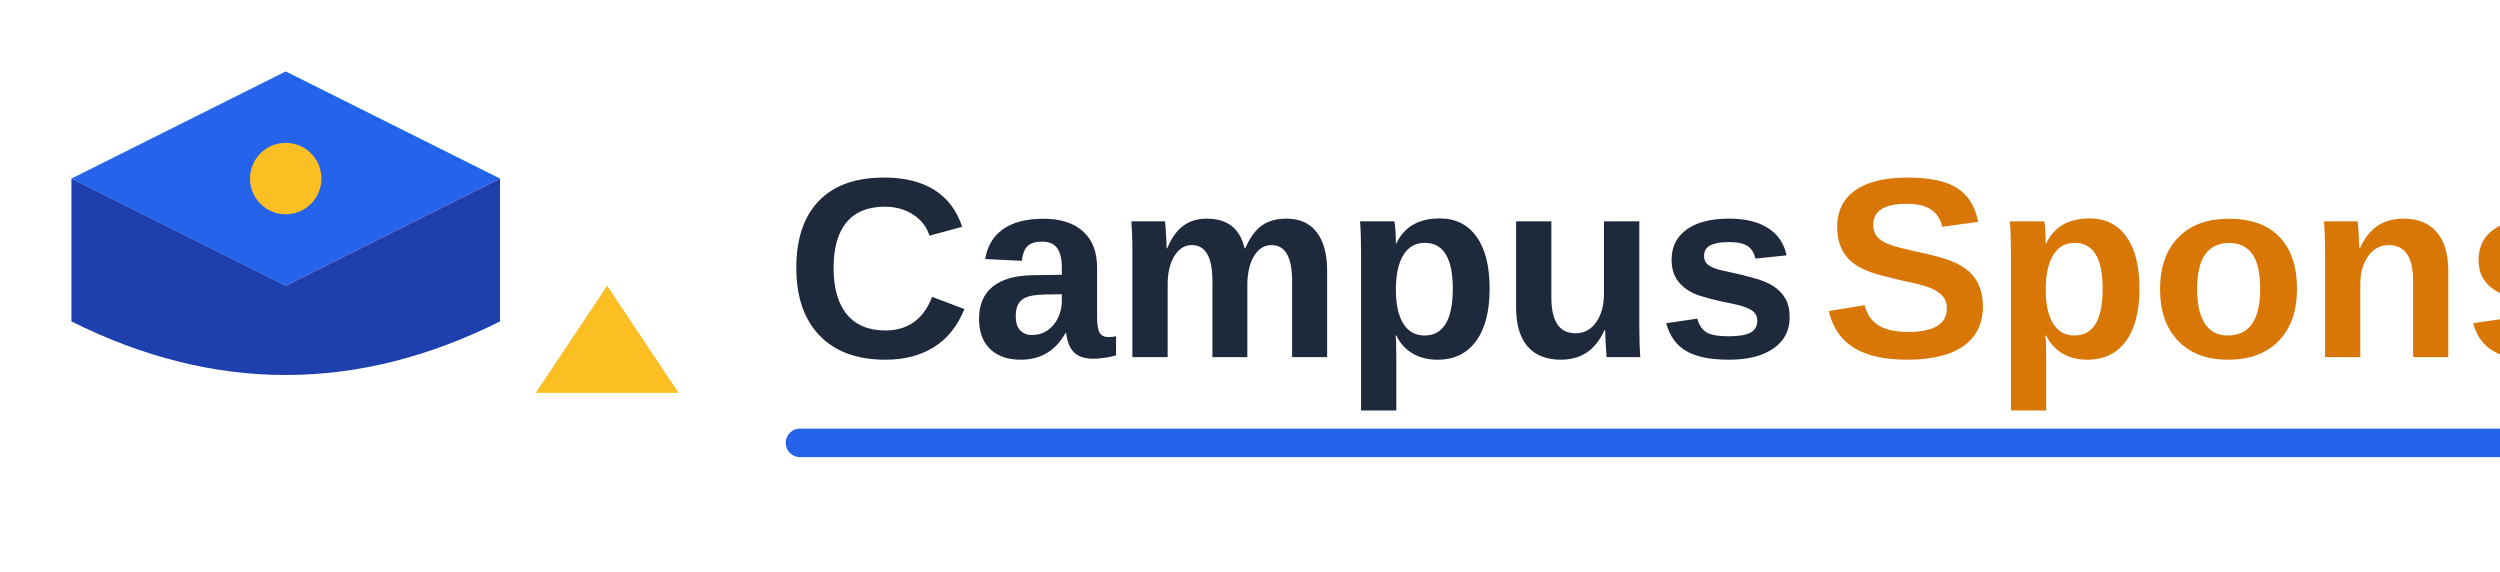
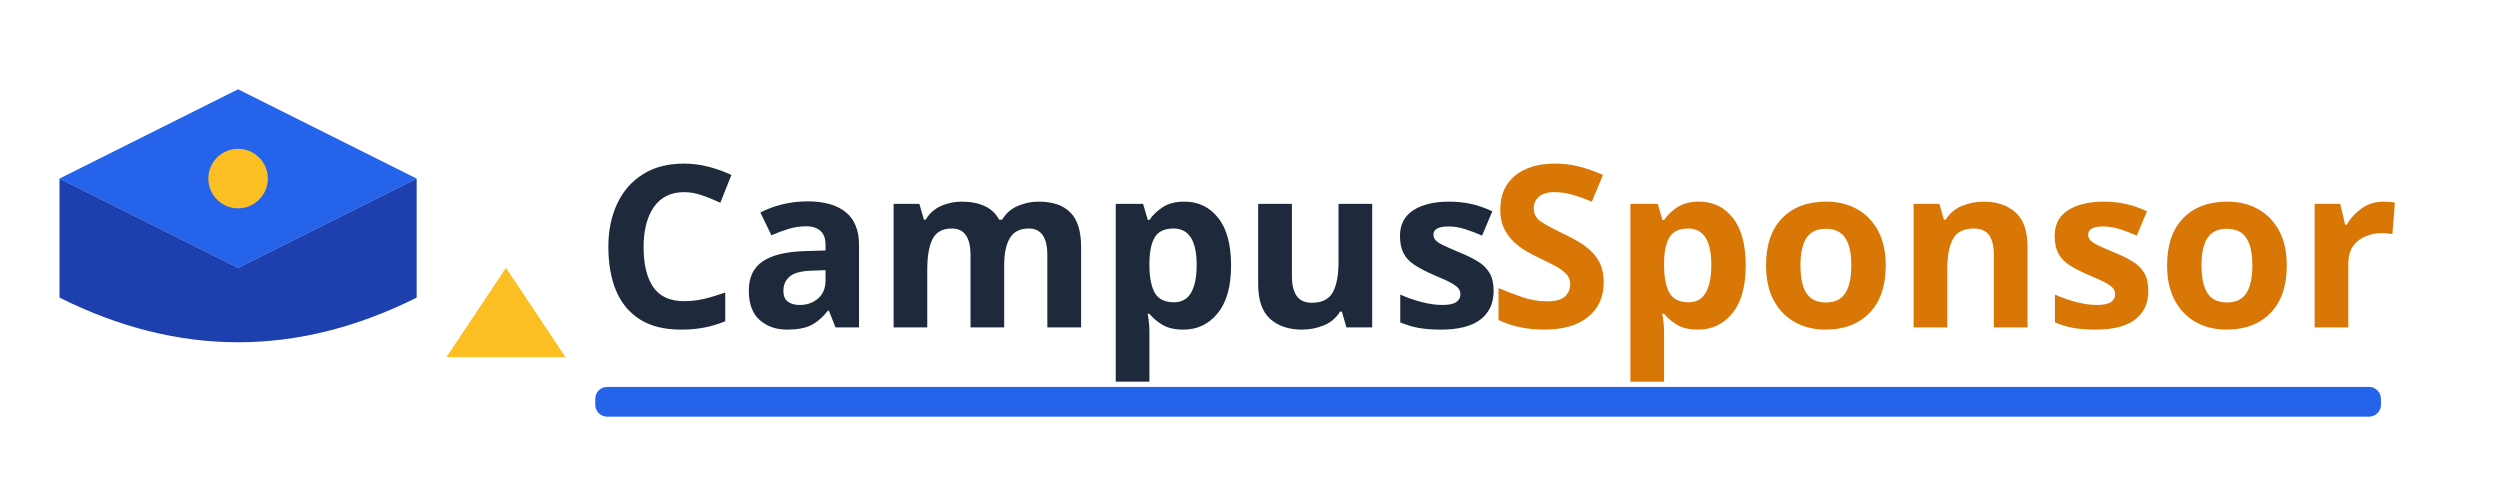
- <svg xmlns="http://www.w3.org/2000/svg" viewBox="0 0 350 80">
-   <path fill="#2563EB" d="M40 10 L10 25 L40 40 L70 25 Z" />
-   <path fill="#1E40AF" d="M10 25 L10 45 Q40 60 70 45 L70 25 L40 40 Z" />
-   <circle cx="40" cy="25" r="5" fill="#FBBF24" />
-   <path fill="#FBBF24" d="M75 55 L85 40 L95 55 Z" />
-   <text x="110" y="50" font-family="Arial, sans-serif" font-weight="bold" font-size="36" fill="#1e293b">Campus</text>
-   <text x="255" y="50" font-family="Arial, sans-serif" font-weight="bold" font-size="36" fill="#D97706">Sponsor</text>
-   <rect x="110" y="60" width="280" height="4" rx="2" fill="#2563EB" />
+ <svg xmlns="http://www.w3.org/2000/svg" viewBox="0 0 420 80">
+   <path fill="#2563EB" d="M40 15 L10 30 L40 45 L70 30 Z" />
+   <path fill="#1E40AF" d="M10 30 L10 50 Q40 65 70 50 L70 30 L40 45 Z" />
+   <circle cx="40" cy="30" r="5" fill="#FBBF24" />
+   <path fill="#FBBF24" d="M75 60 L85 45 L95 60 Z" />
+   <text x="100" y="55" font-family="'Segoe UI', sans-serif" font-weight="800" font-size="38" fill="#1e293b">Campus</text>
+   <text x="250" y="55" font-family="'Segoe UI', sans-serif" font-weight="800" font-size="38" fill="#D97706">Sponsor</text>
+   <rect x="100" y="65" width="300" height="5" rx="2" fill="#2563EB" />
</svg>
